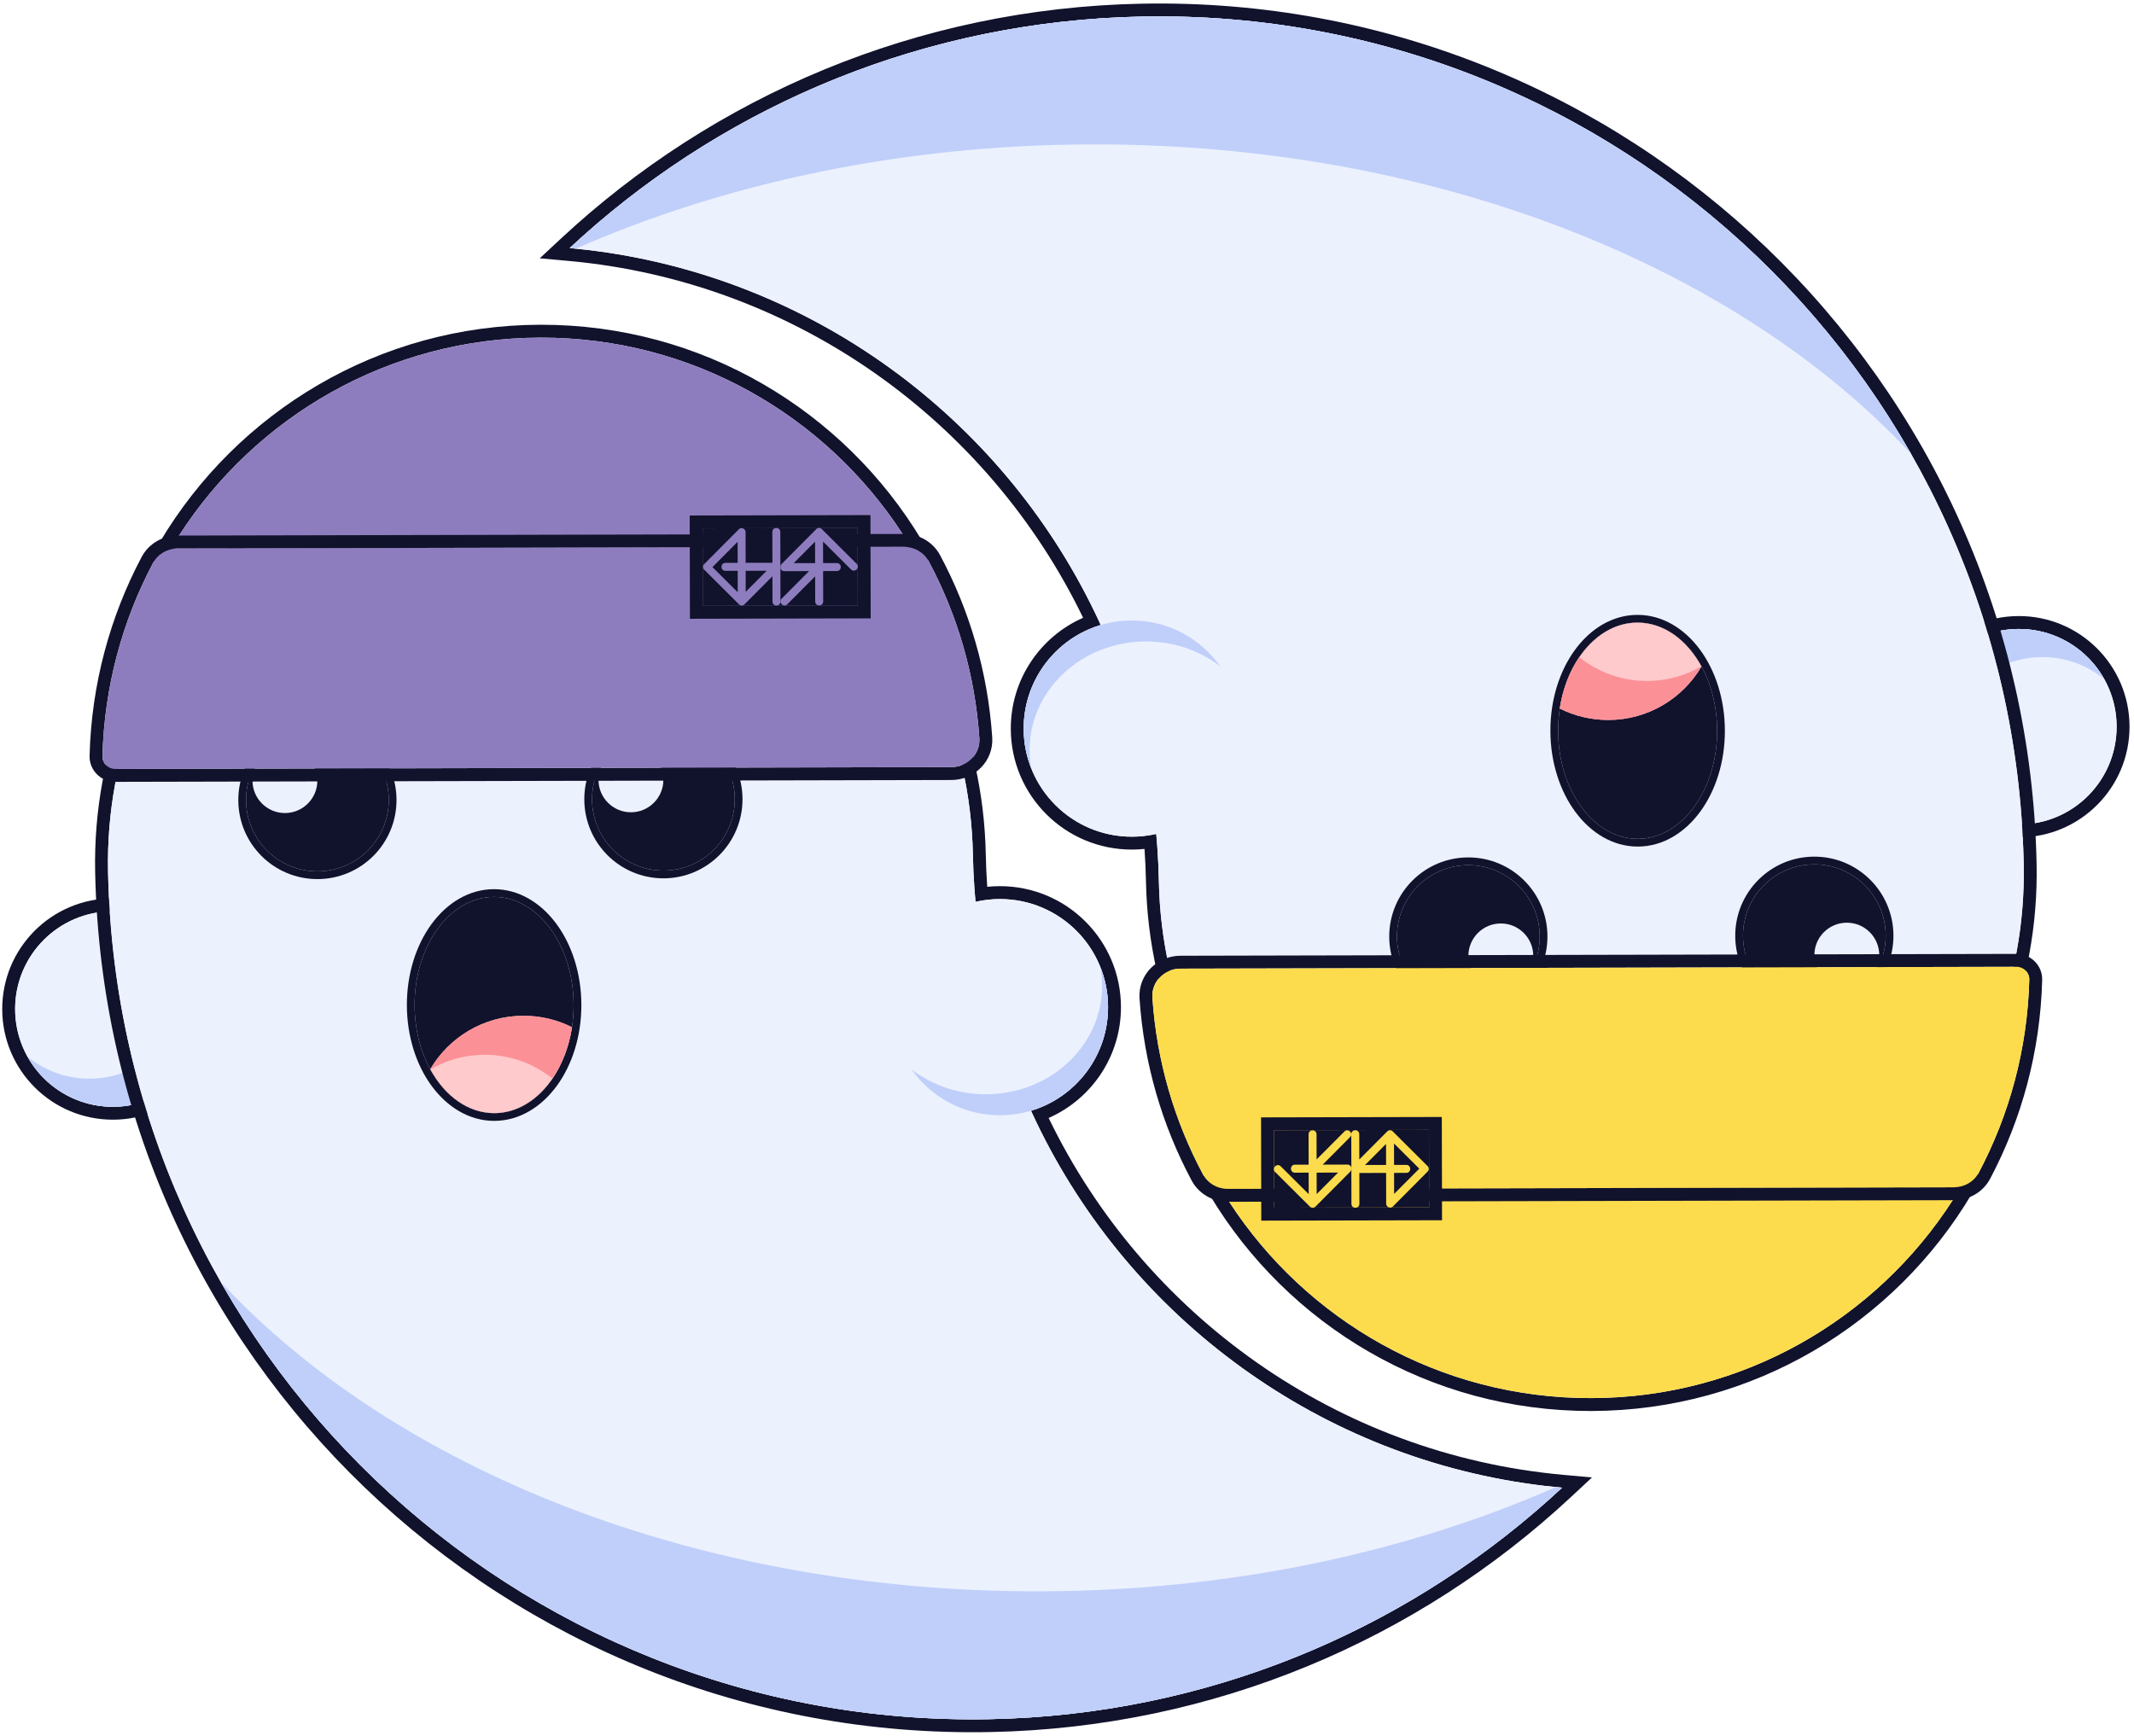
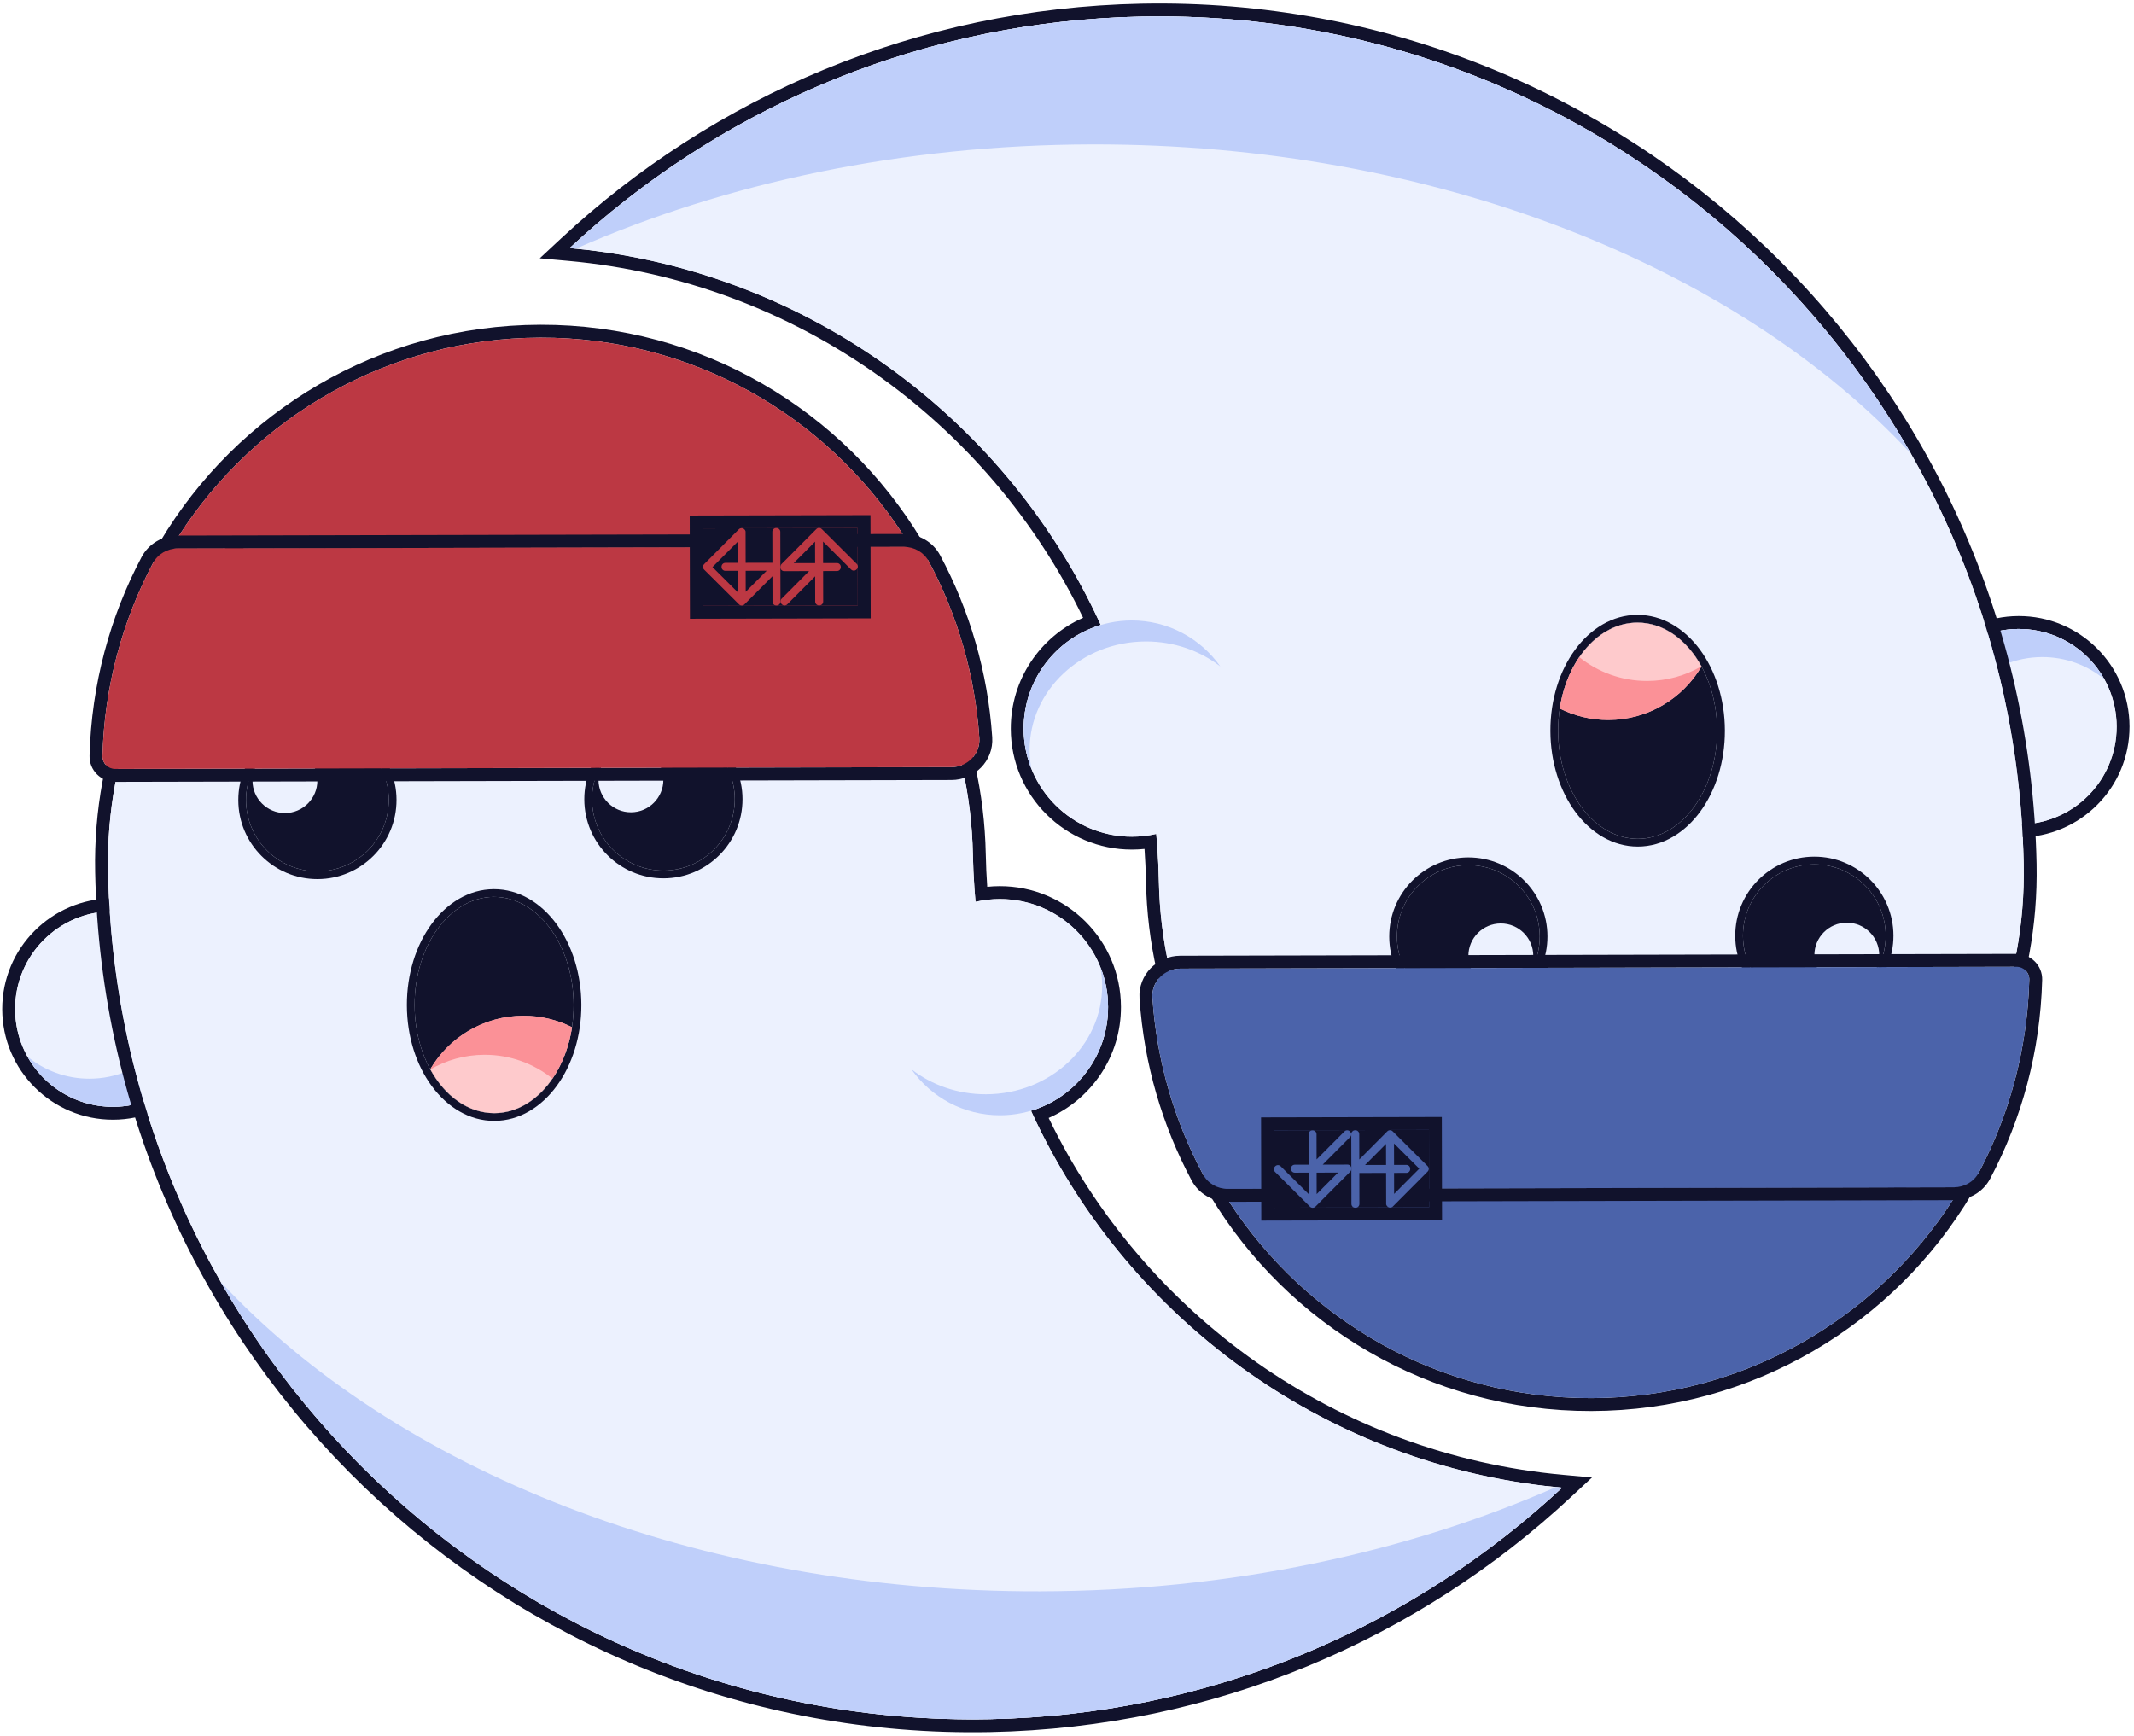
<svg xmlns="http://www.w3.org/2000/svg" width="702" height="571" viewBox="0 0 702 571" fill="none">
  <path fill-rule="evenodd" clip-rule="evenodd" d="M73.549 331.89C73.593 351.997 57.329 368.334 37.221 368.379C17.113 368.423 0.777 352.159 0.732 332.051C0.688 311.944 16.952 295.607 37.06 295.562C57.167 295.518 73.504 311.782 73.549 331.89ZM37.212 364.135C54.976 364.096 69.345 349.663 69.305 331.899C69.266 314.135 54.833 299.766 37.069 299.806C19.305 299.845 4.936 314.278 4.976 332.042C5.015 349.806 19.448 364.175 37.212 364.135Z" fill="#11122C" />
  <path d="M69.305 331.899C69.345 349.663 54.976 364.096 37.212 364.135C19.448 364.175 5.015 349.806 4.976 332.042C4.936 314.278 19.305 299.845 37.069 299.806C54.833 299.766 69.266 314.135 69.305 331.899Z" fill="#ECF1FE" />
  <path d="M29.47 354.888C47.235 354.848 61.603 340.416 61.564 322.651C61.551 316.997 60.08 311.686 57.508 307.074C64.691 312.958 69.283 321.889 69.305 331.899C69.345 349.663 54.976 364.096 37.212 364.135C25.102 364.162 14.541 357.494 9.032 347.619C14.597 352.177 21.716 354.905 29.47 354.888Z" fill="#BFCFFA" />
-   <path fill-rule="evenodd" clip-rule="evenodd" d="M509.643 493.294C460.696 537.074 396.44 564.215 325.634 565.608C168.908 568.691 39.288 444.461 35.569 287.897C35.562 287.604 35.556 287.31 35.55 287.016C35.548 286.915 35.545 286.813 35.544 286.712C33.998 208.151 96.431 143.212 174.992 141.667C253.552 140.121 318.491 202.554 320.037 281.115C320.111 284.913 320.285 288.686 320.555 292.432C320.658 293.859 320.774 295.282 320.905 296.701C322.275 296.385 323.676 296.147 325.102 295.995C326.336 295.862 327.589 295.793 328.857 295.79C348.501 295.747 364.461 311.636 364.505 331.28C364.537 345.896 355.749 358.473 343.156 363.971C341.862 364.536 340.528 365.026 339.16 365.436C339.311 365.768 339.464 366.1 339.617 366.431C340.063 367.396 340.517 368.358 340.978 369.316C372.018 433.86 434.518 480.199 508.222 488.863C510.093 489.083 511.971 489.279 513.856 489.45C512.465 490.745 511.06 492.027 509.643 493.294ZM344.963 367.812C376.22 432.508 439.749 478.464 514.239 485.224L523.701 486.082L516.747 492.556C466.568 539.27 399.658 568.396 325.718 569.851C166.357 572.986 34.61 446.425 31.307 287.106C31.305 287.003 31.303 286.899 31.301 286.795M344.963 367.812C358.996 361.633 368.784 347.592 368.748 331.27C368.699 309.283 350.835 291.498 328.848 291.547C327.469 291.55 326.106 291.623 324.761 291.763C324.512 288.211 324.35 284.633 324.279 281.031C322.688 200.127 255.812 135.832 174.908 137.424C94.005 139.016 29.71 205.892 31.301 286.795" fill="#11122C" />
-   <path d="M325.634 565.608C396.44 564.215 460.696 537.074 509.643 493.294C511.06 492.027 512.465 490.745 513.856 489.45C511.971 489.279 510.093 489.083 508.222 488.863C434.518 480.199 372.018 433.86 340.978 369.316C340.517 368.358 340.063 367.396 339.617 366.431C339.464 366.1 339.311 365.768 339.16 365.436C340.528 365.026 341.862 364.536 343.156 363.971C355.749 358.473 364.537 345.896 364.505 331.28C364.461 311.636 348.501 295.747 328.857 295.79C327.589 295.793 326.336 295.862 325.102 295.995C323.676 296.147 322.275 296.385 320.905 296.701C320.774 295.282 320.658 293.859 320.555 292.432C320.285 288.686 320.111 284.913 320.037 281.115C318.491 202.554 253.552 140.121 174.992 141.667C96.431 143.212 33.998 208.151 35.544 286.712C35.545 286.813 35.548 286.915 35.55 287.016C35.556 287.31 35.562 287.604 35.569 287.897C39.288 444.461 168.908 568.691 325.634 565.608Z" fill="#ECF1FE" />
+   <path fill-rule="evenodd" clip-rule="evenodd" d="M509.643 493.294C460.696 537.074 396.44 564.215 325.634 565.608C168.908 568.691 39.288 444.461 35.569 287.897C35.562 287.604 35.556 287.31 35.55 287.016C35.548 286.915 35.545 286.813 35.544 286.712C33.998 208.151 96.431 143.212 174.992 141.667C253.552 140.121 318.491 202.554 320.037 281.115C320.111 284.913 320.285 288.686 320.555 292.432C320.658 293.859 320.774 295.282 320.905 296.701C322.275 296.385 323.676 296.147 325.102 295.995C326.336 295.862 327.589 295.793 328.857 295.79C348.501 295.747 364.461 311.636 364.505 331.28C364.537 345.896 355.749 358.473 343.156 363.971C341.862 364.536 340.528 365.026 339.16 365.436C339.311 365.768 339.464 366.1 339.617 366.431C340.063 367.397 340.517 368.358 340.978 369.316C372.018 433.86 434.518 480.199 508.222 488.863C510.093 489.083 511.971 489.279 513.856 489.45C512.465 490.745 511.06 492.027 509.643 493.294ZM344.963 367.812C376.22 432.508 439.749 478.464 514.239 485.224L523.701 486.082L516.747 492.556C466.568 539.27 399.658 568.396 325.717 569.851C166.357 572.986 34.61 446.425 31.307 287.106C31.305 287.003 31.303 286.899 31.301 286.795M344.963 367.812C358.996 361.633 368.784 347.592 368.748 331.27C368.699 309.283 350.835 291.498 328.848 291.547C327.469 291.55 326.106 291.623 324.761 291.763C324.512 288.211 324.35 284.633 324.279 281.031C322.688 200.127 255.812 135.832 174.908 137.424C94.005 139.016 29.71 205.892 31.301 286.795" fill="#11122C" />
+   <path d="M325.634 565.608C396.44 564.215 460.696 537.074 509.643 493.294C511.06 492.027 512.465 490.745 513.856 489.45C511.971 489.279 510.093 489.083 508.222 488.863C434.518 480.199 372.018 433.86 340.978 369.316C340.517 368.358 340.063 367.397 339.617 366.431C339.464 366.1 339.311 365.768 339.16 365.436C340.528 365.026 341.862 364.536 343.156 363.971C355.749 358.473 364.537 345.896 364.505 331.28C364.461 311.636 348.501 295.747 328.857 295.79C327.589 295.793 326.336 295.862 325.102 295.995C323.676 296.147 322.275 296.385 320.905 296.701C320.774 295.282 320.658 293.859 320.555 292.432C320.285 288.686 320.111 284.913 320.037 281.115C318.491 202.554 253.552 140.121 174.992 141.667C96.431 143.212 33.998 208.151 35.544 286.712C35.545 286.813 35.548 286.915 35.55 287.016C35.556 287.31 35.562 287.604 35.569 287.897C39.288 444.461 168.908 568.691 325.634 565.608Z" fill="#ECF1FE" />
  <path fill-rule="evenodd" clip-rule="evenodd" d="M324.354 360.02C345.497 359.973 362.601 343.964 362.557 324.262C362.553 322.198 362.36 320.175 361.995 318.207C363.605 322.252 364.495 326.662 364.505 331.28C364.549 350.923 348.659 366.883 329.015 366.927C316.957 366.954 306.286 360.976 299.834 351.812C306.484 356.956 315.033 360.041 324.354 360.02Z" fill="#BFCFFA" />
  <path d="M511.819 489.255C462.651 510.859 404.48 523.415 342.117 523.554C229.155 523.804 129.766 483.251 72.634 421.793C122.578 509.445 217.675 567.732 325.634 565.608C398.49 564.175 464.412 535.48 513.856 489.45C513.176 489.388 512.497 489.323 511.819 489.255Z" fill="#BFCFFA" />
  <path fill-rule="evenodd" clip-rule="evenodd" d="M244.255 262.893C244.287 277.264 232.663 288.94 218.292 288.972C203.921 289.004 192.245 277.379 192.213 263.008C192.181 248.637 203.805 236.961 218.176 236.929C232.547 236.897 244.223 248.522 244.255 262.893ZM218.286 286.426C231.251 286.397 241.738 275.863 241.709 262.898C241.68 249.933 231.147 239.446 218.182 239.475C205.217 239.504 194.73 250.038 194.759 263.002C194.788 275.967 205.321 286.454 218.286 286.426Z" fill="#11122C" />
  <path d="M241.709 262.898C241.738 275.863 231.251 286.397 218.286 286.426C205.321 286.454 194.788 275.967 194.759 263.002C194.73 250.038 205.217 239.504 218.182 239.475C231.147 239.446 241.68 249.933 241.709 262.898Z" fill="#11122C" />
  <path d="M218.22 256.548C218.233 262.441 213.466 267.229 207.573 267.242C201.68 267.255 196.892 262.489 196.879 256.595C196.866 250.702 201.633 245.914 207.526 245.901C213.419 245.888 218.207 250.655 218.22 256.548Z" fill="#ECF1FE" />
  <path fill-rule="evenodd" clip-rule="evenodd" d="M130.436 263.145C130.468 277.516 118.844 289.192 104.473 289.224C90.102 289.256 78.426 277.632 78.394 263.261C78.362 248.89 89.986 237.214 104.357 237.182C118.728 237.15 130.404 248.774 130.436 263.145ZM104.467 286.678C117.432 286.649 127.919 276.116 127.89 263.151C127.862 250.186 117.328 239.699 104.363 239.728C91.398 239.757 80.911 250.29 80.94 263.255C80.969 276.22 91.502 286.707 104.467 286.678Z" fill="#11122C" />
  <path d="M127.89 263.151C127.919 276.116 117.432 286.649 104.467 286.678C91.502 286.707 80.969 276.22 80.94 263.255C80.911 250.29 91.398 239.757 104.363 239.728C117.328 239.699 127.862 250.186 127.89 263.151Z" fill="#11122C" />
  <path d="M104.401 256.801C104.414 262.694 99.647 267.482 93.754 267.495C87.861 267.508 83.073 262.741 83.06 256.848C83.046 250.955 87.813 246.167 93.706 246.154C99.6 246.141 104.388 250.907 104.401 256.801Z" fill="#ECF1FE" />
  <path fill-rule="evenodd" clip-rule="evenodd" d="M183.149 357.268C178.079 364.195 170.855 368.751 162.63 368.769C154.405 368.787 147.161 364.264 142.06 357.359C136.958 350.453 133.869 341.026 133.846 330.718C133.823 320.41 136.871 310.97 141.942 304.041C147.012 297.114 154.236 292.558 162.461 292.54C170.686 292.522 177.93 297.045 183.03 303.95C188.132 310.856 191.222 320.283 191.244 330.591C191.267 340.899 188.22 350.339 183.149 357.268ZM162.624 366.223C177.068 366.191 188.742 350.24 188.698 330.596C188.655 310.952 176.91 295.054 162.466 295.086C148.022 295.118 136.348 311.068 136.392 330.712C136.435 350.356 148.18 366.255 162.624 366.223Z" fill="#11122C" />
  <path d="M188.698 330.596C188.742 350.24 177.068 366.191 162.624 366.223C148.18 366.255 136.435 350.356 136.392 330.712C136.348 311.068 148.022 295.118 162.466 295.086C176.91 295.054 188.655 310.952 188.698 330.596Z" fill="#11122C" />
  <path d="M141.529 351.789C147.691 341.284 159.092 334.219 172.153 334.19C177.905 334.177 183.342 335.531 188.156 337.945C185.703 354.069 175.216 366.195 162.624 366.223C153.985 366.242 146.311 360.562 141.529 351.789Z" fill="#FECACC" />
  <path d="M172.153 334.19C159.092 334.219 147.691 341.284 141.529 351.789C141.539 351.808 141.55 351.827 141.56 351.846C146.795 348.793 152.88 347.038 159.376 347.023C167.838 347.004 175.615 349.942 181.732 354.861C184.906 350.209 187.174 344.397 188.156 337.945C183.342 335.531 177.905 334.177 172.153 334.19Z" fill="#FB9197" />
  <path fill-rule="evenodd" clip-rule="evenodd" d="M48.797 184.711L52.617 178.283C77.97 135.616 124.492 106.961 177.75 106.842C231.007 106.724 277.656 135.173 303.198 177.727L307.046 184.138L48.797 184.711ZM299.56 179.911C298.702 178.482 297.82 177.069 296.914 175.674C271.614 136.707 227.674 110.975 177.759 111.086C127.844 111.197 84.019 137.123 58.892 176.202C57.992 177.601 57.116 179.018 56.265 180.451L299.56 179.911Z" fill="#11122C" />
-   <path d="M296.914 175.674C297.82 177.069 298.702 178.482 299.56 179.911L56.265 180.451C57.116 179.018 57.992 177.601 58.892 176.202C84.019 137.123 127.844 111.197 177.759 111.086C227.674 110.975 271.614 136.707 296.914 175.674Z" fill="#8E7DBE" />
+   <path d="M296.914 175.674C297.82 177.069 298.702 178.482 299.56 179.911L56.265 180.451C57.116 179.018 57.992 177.601 58.892 176.202C84.019 137.123 127.844 111.197 177.759 111.086C227.674 110.975 271.614 136.707 296.914 175.674Z" fill="#BC3843" />
  <path fill-rule="evenodd" clip-rule="evenodd" d="M29.465 248.64C30.092 225.083 36.205 202.879 46.575 183.27C48.937 178.804 53.581 176.215 58.45 176.204L297.36 175.674C302.23 175.663 306.885 178.232 309.267 182.687C318.916 200.739 324.95 221.017 326.4 242.551C326.93 250.43 320.505 256.603 312.979 256.62L37.908 257.23C33.254 257.24 29.337 253.453 29.465 248.64ZM50.326 185.254C51.912 182.255 55.067 180.455 58.46 180.447L297.369 179.917C300.762 179.91 303.925 181.696 305.525 184.688C314.897 202.221 320.758 221.916 322.166 242.836C322.519 248.085 318.231 252.365 312.969 252.376L37.898 252.987C35.555 252.992 33.644 251.095 33.707 248.752C34.316 225.864 40.254 204.299 50.326 185.254Z" fill="#11122C" />
-   <path d="M58.46 180.447C55.067 180.455 51.912 182.255 50.326 185.254C40.254 204.299 34.316 225.864 33.707 248.752C33.644 251.095 35.555 252.992 37.898 252.987L312.969 252.376C318.231 252.365 322.519 248.085 322.166 242.836C320.758 221.916 314.897 202.221 305.525 184.688C303.925 181.696 300.762 179.91 297.369 179.917L58.46 180.447Z" fill="#8E7DBE" />
+   <path d="M58.46 180.447C55.067 180.455 51.912 182.255 50.326 185.254C40.254 204.299 34.316 225.864 33.707 248.752C33.644 251.095 35.555 252.992 37.898 252.987L312.969 252.376C318.231 252.365 322.519 248.085 322.166 242.836C320.758 221.916 314.897 202.221 305.525 184.688C303.925 181.696 300.762 179.91 297.369 179.917L58.46 180.447Z" fill="#BC3843" />
  <path fill-rule="evenodd" clip-rule="evenodd" d="M226.887 169.6L286.348 169.468L286.423 203.442L226.962 203.574L226.887 169.6ZM231.14 173.834L231.196 199.321L282.17 199.208L282.114 173.721L231.14 173.834Z" fill="#11122C" />
  <path d="M231.14 173.834L282.114 173.721L282.17 199.208L231.196 199.321L231.14 173.834Z" fill="#11122C" />
-   <path fill-rule="evenodd" clip-rule="evenodd" d="M270.764 185.26L270.748 178.182L279.978 187.376C280.467 187.863 281.258 187.862 281.745 187.372L281.833 187.284C282.32 186.795 282.318 186.003 281.829 185.516L270.319 174.049C269.891 173.623 269.232 173.571 268.748 173.892C268.679 173.938 268.613 173.992 268.552 174.053L268.464 174.142L268.462 174.144L257.093 185.571C256.904 185.761 256.789 185.996 256.747 186.241C256.723 186.337 256.711 186.438 256.711 186.541L256.712 186.666C256.713 187.357 257.274 187.915 257.964 187.913L266.151 187.895L257.118 196.974C256.631 197.464 256.633 198.255 257.122 198.742L257.211 198.831C257.7 199.318 258.491 199.316 258.978 198.827L268.15 189.608L268.168 197.924C268.17 198.614 268.73 199.172 269.42 199.171L269.545 199.171C270.235 199.169 270.794 198.608 270.792 197.918L270.77 187.885L275.33 187.875C276.02 187.873 276.578 187.312 276.577 186.622L276.576 186.497C276.575 185.807 276.014 185.248 275.324 185.25L270.764 185.26ZM261.083 185.281L268.14 185.266L268.125 178.204L261.083 185.281Z" fill="#8E7DBE" />
-   <path fill-rule="evenodd" clip-rule="evenodd" d="M254.069 174.968C254.067 174.278 254.625 173.718 255.315 173.716L255.44 173.716C256.129 173.715 256.69 174.273 256.691 174.963L256.718 186.925L256.738 186.944L256.718 186.964L256.742 197.95C256.744 198.64 256.186 199.2 255.496 199.202L255.371 199.202C254.682 199.204 254.121 198.646 254.12 197.956L254.101 189.594L244.889 198.85C244.403 199.339 243.612 199.341 243.123 198.854L231.618 187.395C231.557 187.334 231.504 187.269 231.458 187.2C231.32 186.991 231.251 186.75 231.251 186.51C231.251 186.431 231.258 186.352 231.273 186.274C231.318 186.038 231.432 185.812 231.614 185.628L243.069 174.119C243.555 173.63 244.346 173.628 244.835 174.115L244.923 174.203C245.102 174.382 245.216 174.601 245.264 174.832L245.287 185.17L254.091 185.15L254.069 174.968ZM242.665 185.176L238.606 185.185C237.917 185.186 237.359 185.747 237.36 186.437L237.36 186.562C237.362 187.252 237.922 187.81 238.612 187.808L242.671 187.799L242.686 194.853L234.374 186.574L242.649 178.258L242.665 185.176ZM245.308 194.71L245.293 187.793L252.207 187.778L245.308 194.71Z" fill="#8E7DBE" />
+   <path fill-rule="evenodd" clip-rule="evenodd" d="M270.764 185.26L270.748 178.182L279.978 187.376C280.467 187.863 281.258 187.862 281.745 187.372L281.833 187.284C282.32 186.795 282.318 186.003 281.829 185.516L270.319 174.049C269.891 173.623 269.232 173.571 268.748 173.892C268.679 173.938 268.613 173.992 268.552 174.053L268.464 174.142L268.462 174.144L257.093 185.571C256.904 185.761 256.789 185.996 256.747 186.241C256.723 186.337 256.711 186.438 256.711 186.541L256.712 186.666C256.713 187.357 257.274 187.915 257.964 187.913L266.151 187.895L257.118 196.974C256.631 197.464 256.633 198.255 257.122 198.742L257.211 198.831C257.7 199.318 258.491 199.316 258.978 198.827L268.15 189.608L268.168 197.924C268.17 198.614 268.73 199.172 269.42 199.171L269.545 199.171C270.235 199.169 270.794 198.608 270.792 197.918L270.77 187.885L275.33 187.875C276.02 187.873 276.578 187.312 276.577 186.622L276.576 186.497C276.575 185.807 276.014 185.248 275.324 185.25L270.764 185.26ZM261.083 185.281L268.14 185.266L268.125 178.204L261.083 185.281Z" fill="#BC3843" />
+   <path fill-rule="evenodd" clip-rule="evenodd" d="M254.069 174.968C254.067 174.278 254.625 173.718 255.315 173.716L255.44 173.716C256.129 173.715 256.69 174.273 256.691 174.963L256.718 186.925L256.738 186.944L256.718 186.964L256.742 197.95C256.744 198.64 256.186 199.2 255.496 199.202L255.371 199.202C254.682 199.204 254.121 198.646 254.12 197.956L254.101 189.594L244.889 198.85C244.403 199.339 243.612 199.341 243.123 198.854L231.618 187.395C231.557 187.334 231.504 187.269 231.458 187.2C231.32 186.991 231.251 186.75 231.251 186.51C231.251 186.431 231.258 186.352 231.273 186.274C231.318 186.038 231.432 185.812 231.614 185.628L243.069 174.119C243.555 173.63 244.346 173.628 244.835 174.115L244.923 174.203C245.102 174.382 245.216 174.601 245.264 174.832L245.287 185.17L254.091 185.15L254.069 174.968ZM242.665 185.176L238.606 185.185C237.917 185.186 237.359 185.747 237.36 186.437L237.36 186.562C237.362 187.252 237.922 187.81 238.612 187.808L242.671 187.799L242.686 194.853L234.374 186.574L242.649 178.258L242.665 185.176ZM245.308 194.71L245.293 187.793L252.207 187.778L245.308 194.71Z" fill="#BC3843" />
  <path fill-rule="evenodd" clip-rule="evenodd" d="M627.711 239.173C627.666 219.065 643.931 202.728 664.038 202.684C684.146 202.639 700.483 218.903 700.528 239.011C700.572 259.119 684.308 275.455 664.2 275.5C644.092 275.545 627.756 259.28 627.711 239.173ZM664.048 206.927C646.284 206.966 631.915 221.399 631.954 239.163C631.994 256.927 646.426 271.296 664.191 271.257C681.955 271.217 696.324 256.785 696.284 239.02C696.245 221.256 681.812 206.888 664.048 206.927Z" fill="#11122C" />
  <path d="M631.954 239.163C631.915 221.399 646.284 206.966 664.048 206.927C681.812 206.888 696.245 221.256 696.284 239.02C696.324 256.785 681.955 271.217 664.191 271.257C646.426 271.296 631.994 256.927 631.954 239.163Z" fill="#ECF1FE" />
  <path d="M671.789 216.175C654.025 216.214 639.656 230.647 639.696 248.411C639.708 254.066 641.179 259.376 643.752 263.988C636.569 258.105 631.977 249.173 631.954 239.163C631.915 221.399 646.284 206.966 664.048 206.927C676.157 206.9 686.719 213.568 692.228 223.443C686.663 218.886 679.544 216.157 671.789 216.175Z" fill="#BFCFFA" />
  <path fill-rule="evenodd" clip-rule="evenodd" d="M191.617 77.768C240.563 33.989 304.819 6.847 375.625 5.454C532.352 2.371 661.971 126.602 665.69 283.165C665.697 283.459 665.704 283.752 665.71 284.046C665.712 284.147 665.714 284.249 665.716 284.351C667.262 362.911 604.829 427.85 526.268 429.396C447.707 430.941 382.768 368.508 381.223 289.948C381.148 286.149 380.975 282.376 380.705 278.631C380.602 277.204 380.485 275.781 380.355 274.362C378.984 274.678 377.584 274.915 376.158 275.068C374.924 275.2 373.671 275.269 372.402 275.272C352.758 275.316 336.798 259.426 336.755 239.783C336.722 225.166 345.511 212.589 358.104 207.091C359.397 206.526 360.731 206.036 362.1 205.626C361.948 205.294 361.796 204.963 361.643 204.632C361.196 203.666 360.742 202.704 360.282 201.746C329.241 137.203 266.742 90.863 193.037 82.199C191.166 81.979 189.288 81.784 187.404 81.613C188.795 80.317 190.199 79.036 191.617 77.768ZM356.296 203.251C325.04 138.555 261.51 92.598 187.02 85.839L177.559 84.98L184.512 78.507C234.691 31.792 301.602 2.667 375.542 1.212C534.903 -1.923 666.65 124.638 669.952 283.956C669.954 284.059 669.957 284.163 669.959 284.267M356.296 203.251C342.263 209.429 332.475 223.47 332.511 239.792C332.56 261.779 350.424 279.564 372.412 279.516C373.79 279.512 375.154 279.439 376.498 279.299C376.748 282.852 376.909 286.43 376.98 290.031C378.572 370.935 445.448 435.23 526.351 433.638C607.255 432.047 671.55 365.17 669.959 284.267" fill="#11122C" />
  <path d="M375.625 5.454C304.819 6.847 240.563 33.989 191.617 77.768C190.199 79.036 188.795 80.317 187.404 81.613C189.288 81.784 191.166 81.979 193.037 82.199C266.742 90.863 329.241 137.203 360.282 201.746C360.742 202.704 361.196 203.666 361.643 204.632C361.796 204.963 361.948 205.294 362.1 205.626C360.731 206.036 359.397 206.526 358.104 207.091C345.511 212.589 336.722 225.166 336.755 239.783C336.798 259.426 352.758 275.316 372.402 275.272C373.671 275.269 374.924 275.2 376.158 275.068C377.584 274.915 378.984 274.678 380.355 274.362C380.485 275.781 380.602 277.204 380.705 278.631C380.975 282.376 381.148 286.149 381.223 289.948C382.768 368.508 447.707 430.941 526.268 429.396C604.829 427.85 667.262 362.911 665.716 284.351C665.714 284.249 665.712 284.147 665.71 284.046C665.704 283.752 665.697 283.459 665.69 283.165C661.971 126.602 532.352 2.371 375.625 5.454Z" fill="#ECF1FE" />
  <path fill-rule="evenodd" clip-rule="evenodd" d="M376.906 211.042C355.763 211.089 338.659 227.098 338.702 246.8C338.707 248.864 338.9 250.888 339.265 252.855C337.655 248.811 336.765 244.4 336.755 239.783C336.711 220.139 352.6 204.179 372.244 204.135C384.303 204.109 394.974 210.086 401.426 219.25C394.776 214.106 386.226 211.022 376.906 211.042Z" fill="#BFCFFA" />
-   <path d="M189.441 81.807C238.608 60.203 296.78 47.647 359.143 47.509C472.104 47.258 571.494 87.811 628.626 149.269C578.682 61.617 483.585 3.33 375.626 5.454C302.769 6.888 236.848 35.582 187.404 81.613C188.084 81.674 188.763 81.739 189.441 81.807Z" fill="#BFCFFA" />
+   <path d="M189.441 81.807C238.608 60.203 296.78 47.647 359.143 47.509C472.105 47.258 571.494 87.811 628.626 149.269C578.682 61.617 483.585 3.33 375.626 5.454C302.769 6.888 236.848 35.582 187.404 81.613C188.084 81.674 188.763 81.739 189.441 81.807Z" fill="#BFCFFA" />
  <path fill-rule="evenodd" clip-rule="evenodd" d="M457.004 308.17C456.973 293.799 468.597 282.123 482.968 282.091C497.339 282.059 509.015 293.683 509.047 308.054C509.079 322.425 497.455 334.101 483.083 334.133C468.712 334.165 457.036 322.541 457.004 308.17ZM482.974 284.637C470.009 284.665 459.522 295.199 459.551 308.164C459.579 321.129 470.113 331.616 483.078 331.587C496.043 331.558 506.53 321.025 506.501 308.06C506.472 295.095 495.939 284.608 482.974 284.637Z" fill="#11122C" />
  <path d="M459.551 308.164C459.522 295.199 470.009 284.665 482.974 284.637C495.939 284.608 506.472 295.095 506.501 308.06C506.53 321.025 496.043 331.558 483.078 331.587C470.113 331.616 459.579 321.129 459.551 308.164Z" fill="#11122C" />
  <path d="M483.04 314.514C483.027 308.621 487.793 303.833 493.687 303.82C499.58 303.807 504.368 308.574 504.381 314.467C504.394 320.36 499.627 325.148 493.734 325.161C487.841 325.174 483.053 320.407 483.04 314.514Z" fill="#ECF1FE" />
  <path fill-rule="evenodd" clip-rule="evenodd" d="M570.823 307.917C570.792 293.546 582.416 281.87 596.787 281.838C611.158 281.806 622.834 293.431 622.866 307.802C622.898 322.173 611.273 333.849 596.902 333.881C582.531 333.912 570.855 322.288 570.823 307.917ZM596.793 284.384C583.828 284.413 573.341 294.947 573.369 307.911C573.398 320.876 583.932 331.363 596.897 331.335C609.862 331.306 620.349 320.772 620.32 307.807C620.291 294.842 609.758 284.355 596.793 284.384Z" fill="#11122C" />
  <path d="M573.369 307.911C573.341 294.947 583.828 284.413 596.793 284.384C609.758 284.355 620.291 294.842 620.32 307.807C620.349 320.772 609.862 331.306 596.897 331.335C583.932 331.363 573.398 320.876 573.369 307.911Z" fill="#11122C" />
  <path d="M596.859 314.262C596.846 308.369 601.613 303.581 607.506 303.568C613.399 303.554 618.187 308.321 618.2 314.214C618.213 320.108 613.446 324.896 607.553 324.909C601.66 324.922 596.872 320.155 596.859 314.262Z" fill="#ECF1FE" />
  <path fill-rule="evenodd" clip-rule="evenodd" d="M518.111 213.795C523.181 206.867 530.405 202.312 538.63 202.294C546.855 202.275 554.099 206.799 559.2 213.703C564.301 220.61 567.391 230.036 567.414 240.344C567.436 250.652 564.389 260.093 559.318 267.021C554.248 273.949 547.024 278.504 538.799 278.522C530.574 278.541 523.33 274.017 518.229 267.113C513.127 260.206 510.038 250.78 510.015 240.472C509.992 230.164 513.04 220.723 518.111 213.795ZM538.635 204.84C524.191 204.872 512.517 220.822 512.561 240.466C512.605 260.11 524.349 276.008 538.793 275.976C553.237 275.944 564.911 259.994 564.868 240.35C564.824 220.706 553.079 204.808 538.635 204.84Z" fill="#11122C" />
  <path d="M512.561 240.466C512.517 220.822 524.191 204.872 538.635 204.84C553.079 204.808 564.824 220.706 564.868 240.35C564.911 259.994 553.237 275.944 538.793 275.976C524.349 276.008 512.605 260.11 512.561 240.466Z" fill="#11122C" />
  <path d="M559.73 219.273C553.568 229.779 542.167 236.843 529.107 236.872C523.354 236.885 517.917 235.531 513.103 233.117C515.557 216.993 526.043 204.868 538.635 204.84C547.275 204.82 554.948 210.501 559.73 219.273Z" fill="#FECACC" />
  <path d="M529.107 236.872C542.167 236.843 553.568 229.779 559.73 219.273C559.72 219.254 559.709 219.235 559.699 219.216C554.465 222.27 548.379 224.025 541.883 224.039C533.422 224.058 525.644 221.121 519.527 216.201C516.353 220.854 514.085 226.665 513.103 233.117C517.917 235.531 523.354 236.885 529.107 236.872Z" fill="#FB9197" />
  <path fill-rule="evenodd" clip-rule="evenodd" d="M652.462 386.351L648.643 392.779C623.289 435.447 576.768 464.102 523.51 464.22C470.252 464.338 423.604 435.89 398.061 393.335L394.213 386.924L652.462 386.351ZM401.699 391.151C402.557 392.58 403.44 393.993 404.346 395.389C429.645 434.355 473.585 460.087 523.5 459.977C573.416 459.866 617.241 433.939 642.367 394.861C643.267 393.461 644.143 392.044 644.995 390.611L401.699 391.151Z" fill="#11122C" />
-   <path d="M404.346 395.389C403.44 393.993 402.557 392.58 401.699 391.151L644.995 390.611C644.143 392.044 643.267 393.461 642.367 394.861C617.241 433.939 573.416 459.866 523.5 459.977C473.585 460.087 429.645 434.355 404.346 395.389Z" fill="#FCDC4D" />
+   <path d="M404.346 395.389C403.44 393.993 402.557 392.58 401.699 391.151L644.995 390.611C644.143 392.044 643.267 393.461 642.367 394.861C617.241 433.939 573.416 459.866 523.5 459.977C473.585 460.087 429.645 434.355 404.346 395.389Z" fill="#4B63AA" />
  <path fill-rule="evenodd" clip-rule="evenodd" d="M671.794 322.423C671.167 345.98 665.055 368.184 654.685 387.792C652.323 392.258 647.679 394.848 642.809 394.859L403.899 395.389C399.029 395.399 394.374 392.83 391.993 388.375C382.343 370.324 376.309 350.045 374.86 328.512C374.329 320.633 380.755 314.459 388.281 314.443L663.351 313.832C668.006 313.822 671.923 317.61 671.794 322.423ZM650.933 385.809C649.347 388.808 646.192 390.608 642.8 390.615L403.89 391.145C400.497 391.153 397.334 389.367 395.735 386.375C386.363 368.842 380.502 349.147 379.094 328.227C378.74 322.977 383.029 318.698 388.29 318.686L663.361 318.076C665.704 318.071 667.615 319.967 667.553 322.31C666.943 345.198 661.006 366.764 650.933 385.809Z" fill="#11122C" />
-   <path d="M642.8 390.615C646.192 390.608 649.347 388.808 650.933 385.809C661.006 366.764 666.943 345.198 667.553 322.31C667.615 319.967 665.704 318.071 663.361 318.076L388.29 318.686C383.029 318.698 378.74 322.977 379.094 328.227C380.502 349.147 386.363 368.842 395.735 386.375C397.334 389.367 400.497 391.153 403.89 391.145L642.8 390.615Z" fill="#FCDC4D" />
+   <path d="M642.8 390.615C646.192 390.608 649.347 388.808 650.933 385.809C661.006 366.764 666.943 345.198 667.553 322.31C667.615 319.967 665.704 318.071 663.361 318.076L388.29 318.686C383.029 318.698 378.74 322.977 379.094 328.227C380.502 349.147 386.363 368.842 395.735 386.375C397.334 389.367 400.497 391.153 403.89 391.145L642.8 390.615Z" fill="#4B63AA" />
  <path fill-rule="evenodd" clip-rule="evenodd" d="M474.373 401.463L414.912 401.594L414.836 367.621L474.297 367.489L474.373 401.463ZM470.12 397.229L470.063 371.742L419.089 371.855L419.146 397.342L470.12 397.229Z" fill="#11122C" />
  <path d="M470.12 397.229L419.146 397.342L419.089 371.855L470.063 371.742L470.12 397.229Z" fill="#11122C" />
-   <path fill-rule="evenodd" clip-rule="evenodd" d="M430.495 385.803L430.511 392.881L421.281 383.686C420.792 383.199 420.001 383.201 419.514 383.69L419.426 383.778C418.939 384.268 418.941 385.059 419.43 385.546L430.94 397.013C431.368 397.439 432.027 397.491 432.512 397.17C432.581 397.124 432.646 397.07 432.707 397.009L432.795 396.921L432.797 396.919L444.166 385.492C444.355 385.302 444.471 385.066 444.513 384.821C444.536 384.725 444.548 384.624 444.548 384.521L444.548 384.396C444.546 383.706 443.986 383.147 443.296 383.149L435.108 383.167L444.141 374.088C444.628 373.599 444.626 372.807 444.137 372.32L444.049 372.232C443.56 371.744 442.769 371.746 442.282 372.236L433.109 381.455L433.091 373.139C433.089 372.448 432.529 371.89 431.839 371.891L431.714 371.892C431.024 371.893 430.466 372.454 430.467 373.145L430.49 383.177L425.929 383.187C425.239 383.189 424.681 383.75 424.683 384.44L424.683 384.565C424.685 385.256 425.245 385.814 425.935 385.813L430.495 385.803ZM440.176 385.781L433.119 385.797L433.135 392.858L440.176 385.781Z" fill="#FCDC4D" />
-   <path fill-rule="evenodd" clip-rule="evenodd" d="M447.19 396.094C447.192 396.784 446.634 397.344 445.944 397.346L445.819 397.346C445.13 397.348 444.569 396.79 444.568 396.1L444.541 384.138L444.522 384.118L444.541 384.098L444.517 373.112C444.515 372.423 445.073 371.862 445.763 371.86L445.888 371.86C446.577 371.859 447.138 372.417 447.139 373.107L447.158 381.469L456.37 372.212C456.856 371.723 457.647 371.722 458.136 372.208L469.641 383.667C469.702 383.728 469.755 383.793 469.801 383.863C469.939 384.071 470.009 384.312 470.008 384.553C470.008 384.632 470.001 384.71 469.986 384.788C469.941 385.025 469.827 385.25 469.645 385.434L458.191 396.943C457.704 397.432 456.913 397.434 456.425 396.947L456.336 396.859C456.157 396.68 456.043 396.461 455.995 396.23L455.972 385.893L447.168 385.912L447.19 396.094ZM458.594 385.887L462.653 385.878C463.343 385.876 463.901 385.316 463.899 384.626L463.899 384.501C463.897 383.811 463.337 383.253 462.647 383.254L458.589 383.263L458.573 376.209L466.885 384.488L458.61 392.804L458.594 385.887ZM455.951 376.352L455.966 383.269L449.052 383.284L455.951 376.352Z" fill="#FCDC4D" />
+   <path fill-rule="evenodd" clip-rule="evenodd" d="M430.495 385.803L430.511 392.881L421.281 383.686C420.792 383.199 420.001 383.201 419.514 383.69L419.426 383.778C418.939 384.268 418.941 385.059 419.43 385.546L430.94 397.013C431.368 397.439 432.027 397.491 432.512 397.17C432.581 397.124 432.646 397.07 432.707 397.009L432.795 396.921L432.797 396.919L444.166 385.492C444.355 385.302 444.471 385.066 444.513 384.821C444.536 384.725 444.548 384.624 444.548 384.521L444.548 384.396C444.546 383.706 443.986 383.147 443.296 383.149L435.108 383.167L444.141 374.088C444.628 373.599 444.626 372.807 444.137 372.32L444.049 372.232C443.56 371.744 442.769 371.746 442.282 372.236L433.109 381.455L433.091 373.139C433.089 372.448 432.529 371.89 431.839 371.891L431.714 371.892C431.024 371.893 430.466 372.454 430.467 373.145L430.49 383.177L425.929 383.187C425.239 383.189 424.681 383.75 424.683 384.44L424.683 384.565C424.685 385.256 425.245 385.814 425.935 385.813L430.495 385.803ZM440.176 385.781L433.119 385.797L433.135 392.858L440.176 385.781Z" fill="#4B63AA" />
+   <path fill-rule="evenodd" clip-rule="evenodd" d="M447.19 396.094C447.192 396.784 446.634 397.344 445.944 397.346L445.819 397.346C445.13 397.348 444.569 396.79 444.568 396.1L444.541 384.138L444.522 384.118L444.541 384.098L444.517 373.112C444.515 372.423 445.073 371.862 445.763 371.86L445.888 371.86C446.577 371.859 447.138 372.417 447.139 373.107L447.158 381.469L456.37 372.212C456.856 371.723 457.647 371.722 458.136 372.208L469.641 383.667C469.702 383.728 469.755 383.793 469.801 383.863C469.939 384.071 470.009 384.312 470.008 384.553C470.008 384.632 470.001 384.71 469.986 384.788C469.941 385.025 469.827 385.25 469.645 385.434L458.191 396.943C457.704 397.432 456.913 397.434 456.425 396.947L456.336 396.859C456.157 396.68 456.043 396.461 455.995 396.23L455.972 385.893L447.168 385.912L447.19 396.094ZM458.594 385.887L462.653 385.878C463.343 385.876 463.901 385.316 463.899 384.626L463.899 384.501C463.897 383.811 463.337 383.253 462.647 383.254L458.589 383.263L458.573 376.209L466.885 384.488L458.61 392.804L458.594 385.887ZM455.951 376.352L455.966 383.269L449.052 383.284L455.951 376.352Z" fill="#4B63AA" />
</svg>
